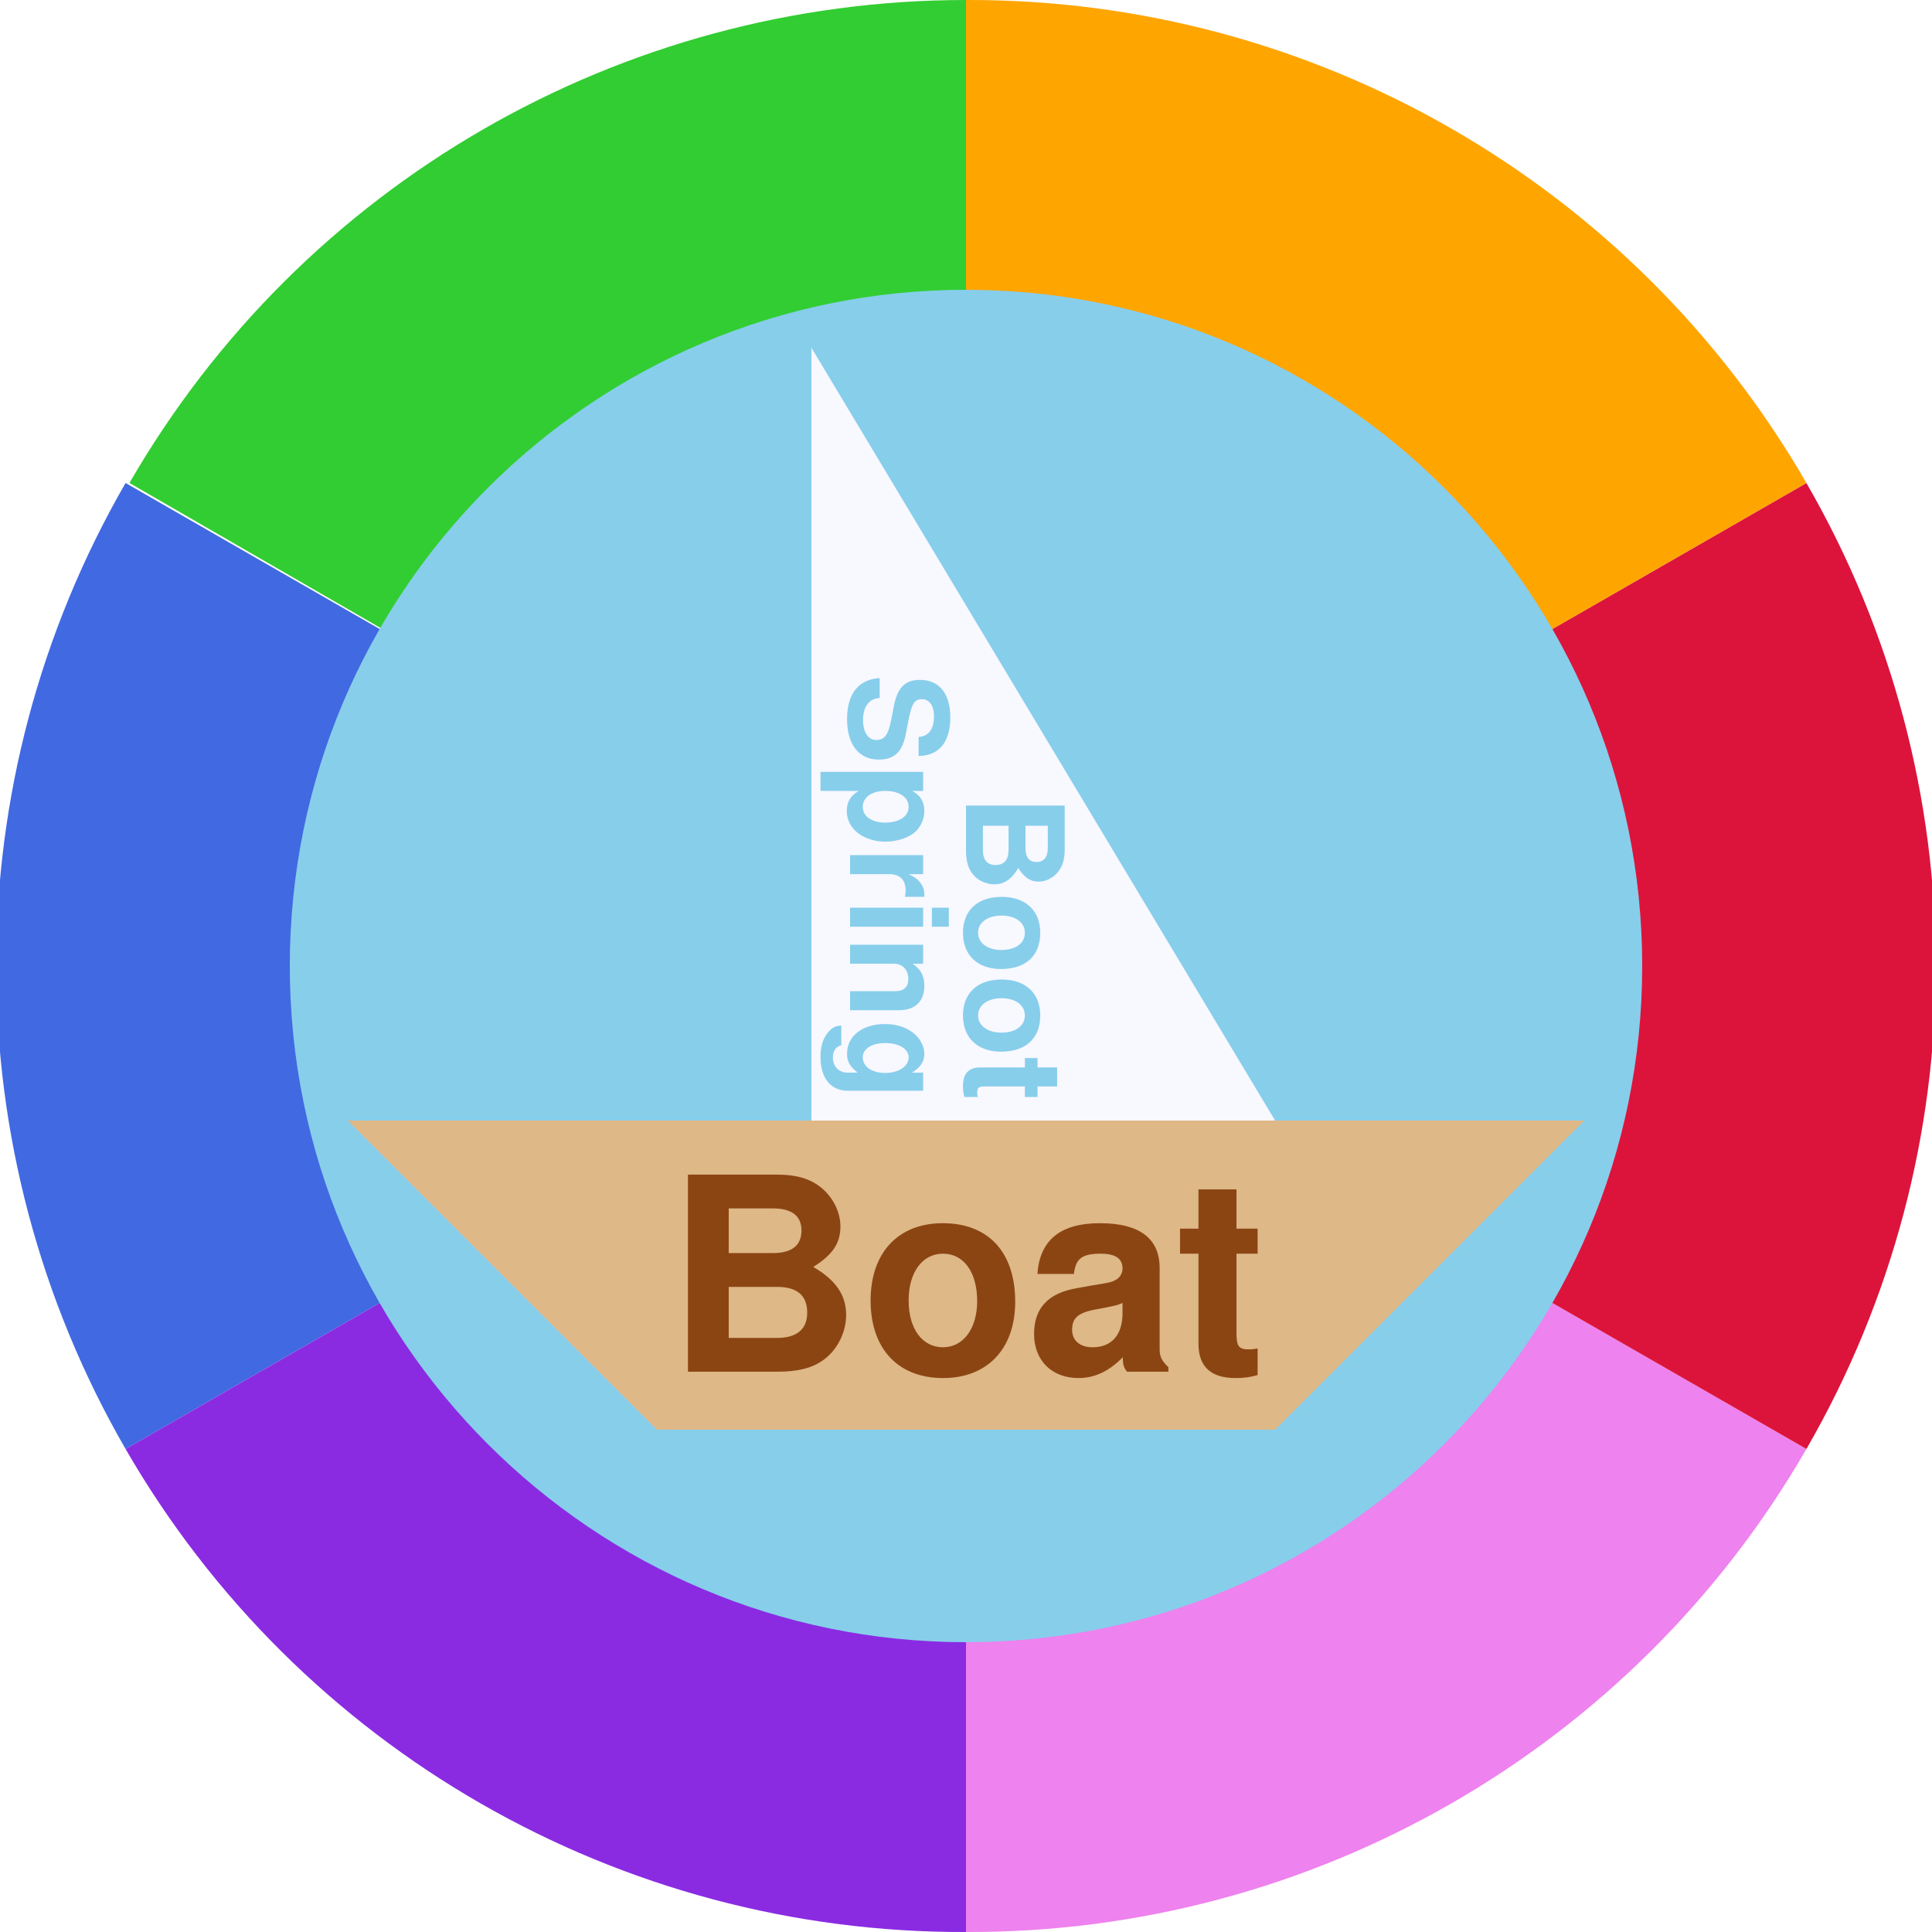
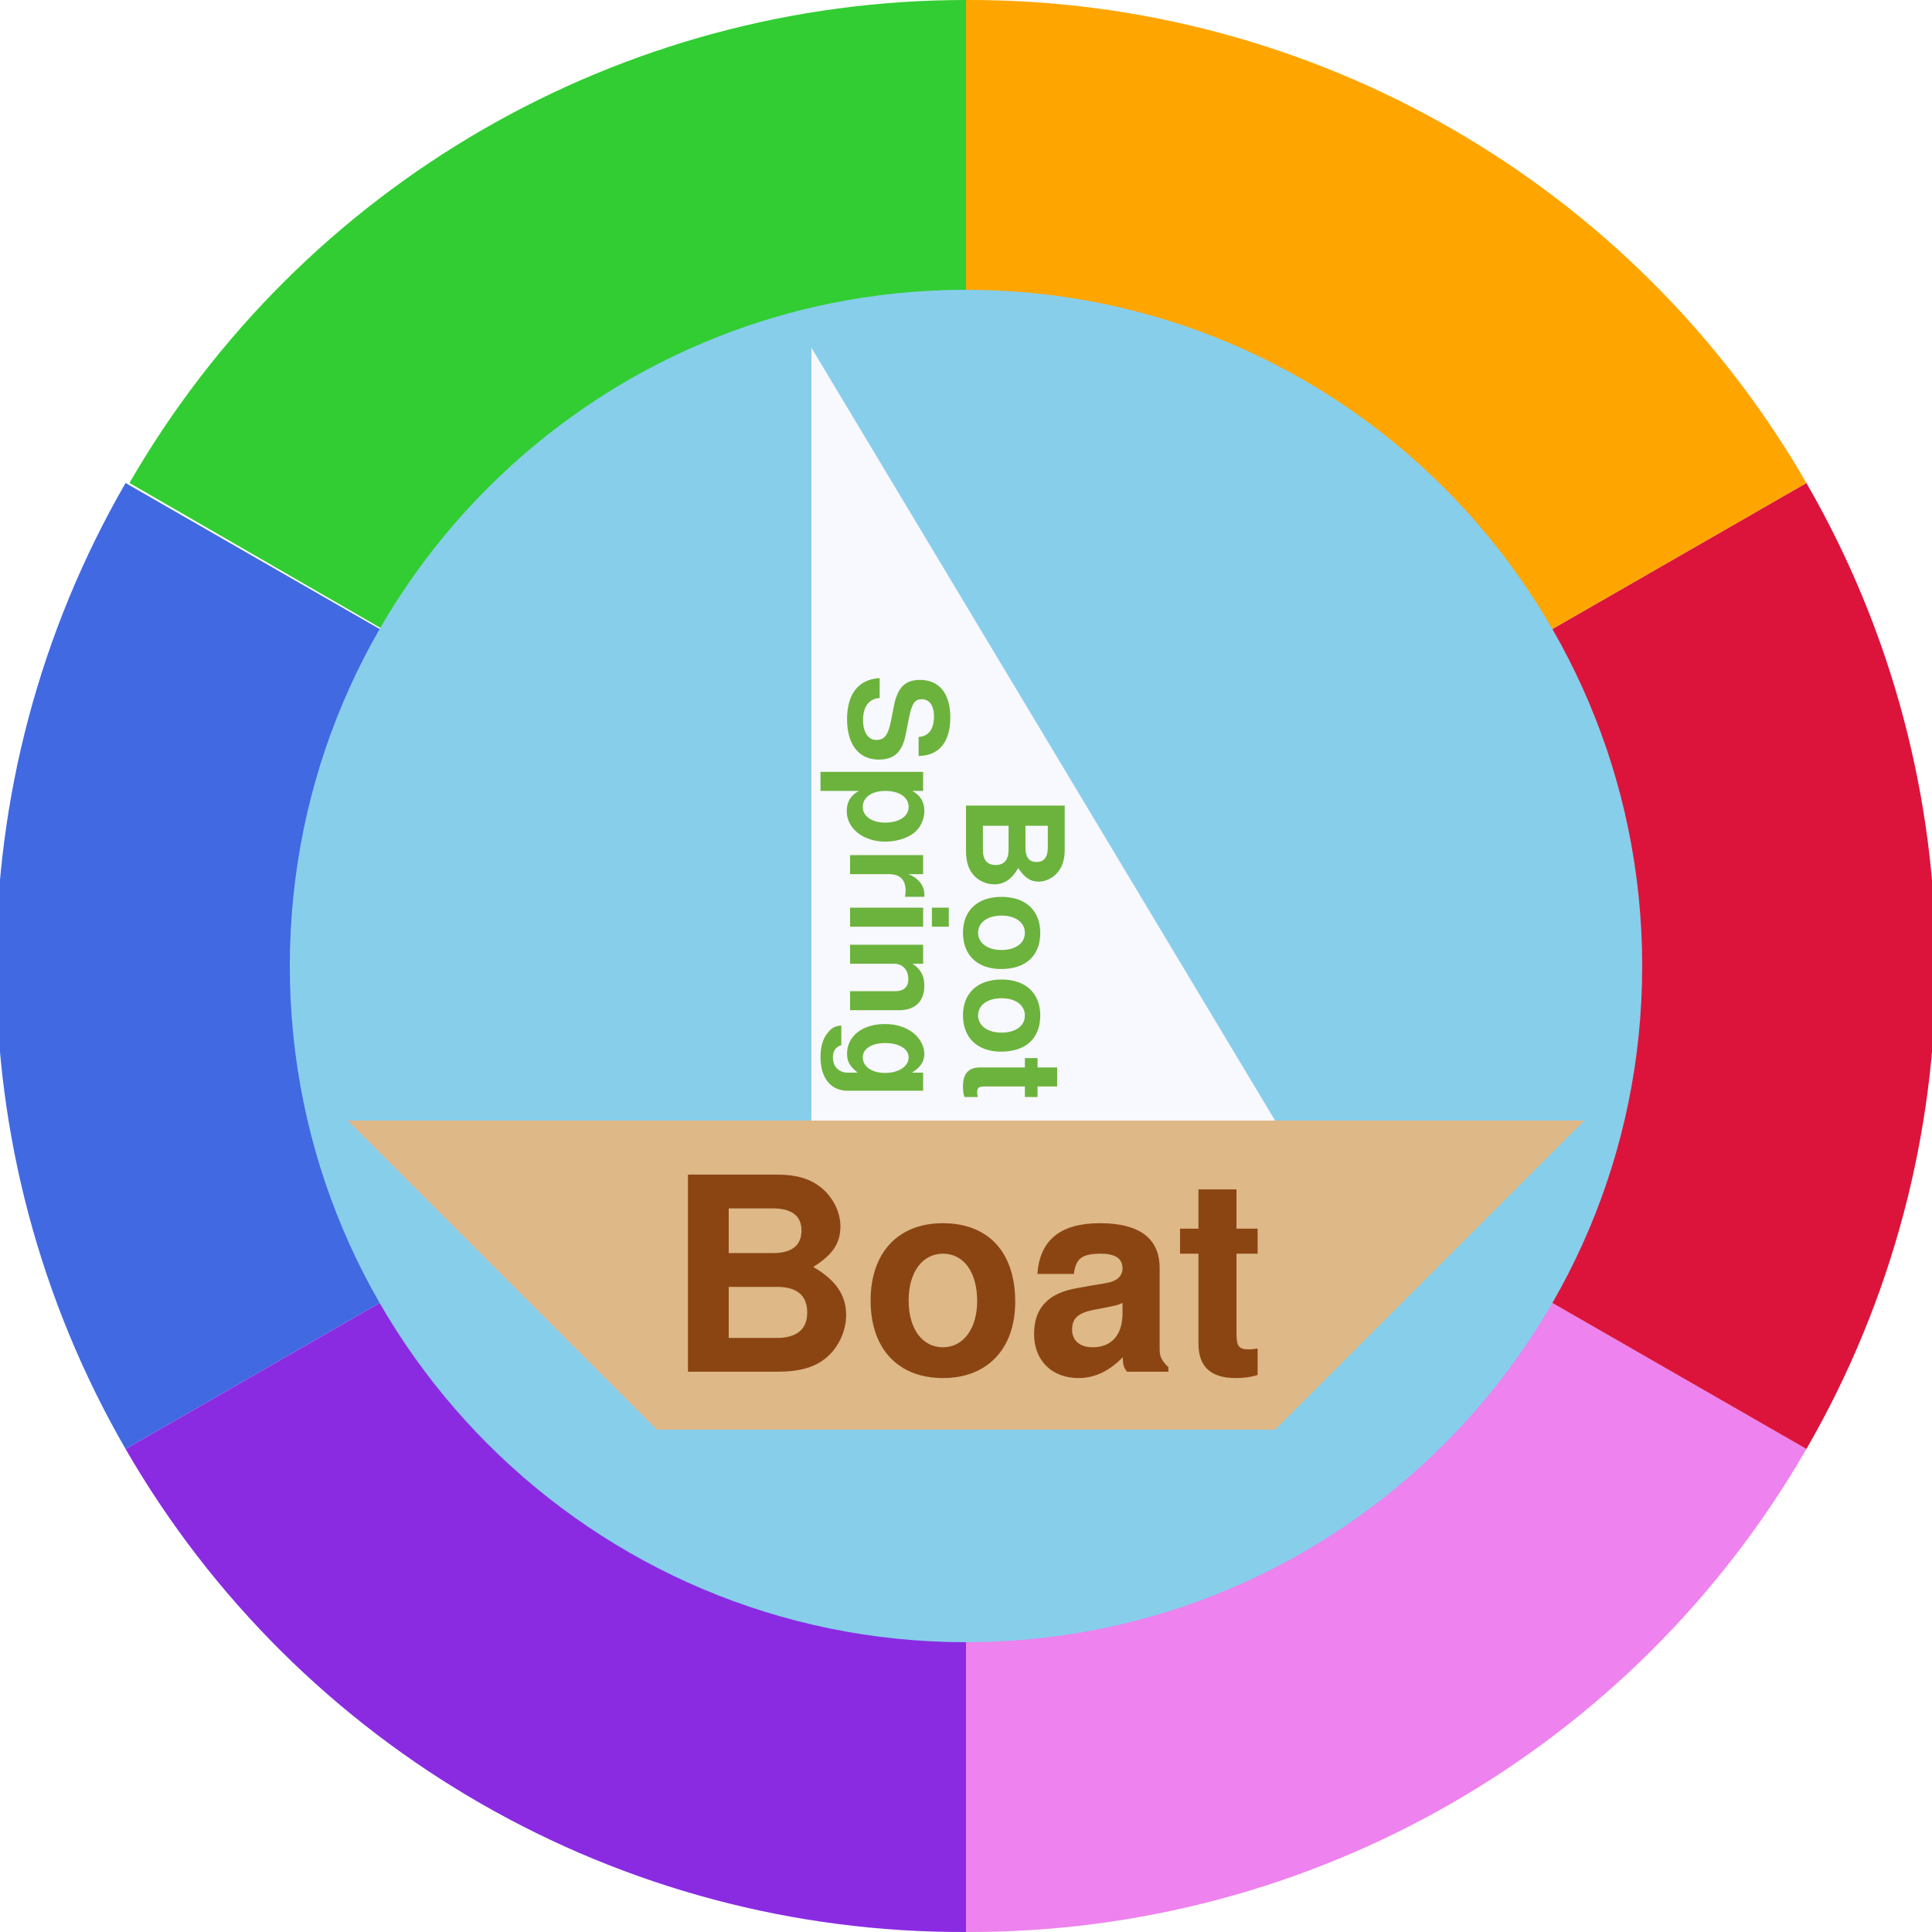
<svg xmlns="http://www.w3.org/2000/svg" width="100" height="100">
  <g id="group-color" stroke="none" stroke-width="none">
    <path id="element-color-1" d="M50,50 m0,-50 a50,50,1,0,0,-43.3,25 L50,50 z" fill="LimeGreen" />
    <path id="element-color-2" d="M50,50 m-43.5,-25 a50,50,1,0,0,0,50 L50,50 z" fill="RoyalBlue" />
    <path id="element-color-3" d="M50,50 m-43.5,25 a50,50,1,0,0,43.5,25 L50,50 z" fill="BlueViolet" />
    <path id="element-color-4" d="M50,50 m0,50 a50,50,1,0,0,43.5,-25 L50,50 z" fill="Violet" />
    <path id="element-color-5" d="M50,50 m43.5,25 a50,50,1,0,0,0,-50 L50,50 z" fill="Crimson" />
    <path id="element-color-6" d="M50,50 m43.5,-25 a50,50,1,0,0,-43.5,-25 L50,50 z" fill="Orange" />
    <circle cx="50" cy="50" r="35" fill="SkyBlue" />
    <path id="element-boat" d="M50,50 m-32,8 l64,0 l-16,16 l-32,0 z" fill="BurlyWood" />
    <path id="element-sail" d="M50,50 m-8,-32 l24,40 l-24,0 z" fill="GhostWhite" />
  </g>
  <g id="group-text" font-family="Helvetica, Arial, sans-serif" font-weight="bold">
    <text id="element-boat" x="50" y="71" text-anchor="middle" font-size="14" fill="SaddleBrown">
      Boat
    </text>
-     <text id="element-spring" x="44" y="57" text-anchor="end" font-size="7" transform="rotate(90, 44, 57)" fill="SkyBlue">
+     <text id="element-spring" x="44" y="57" text-anchor="end" font-size="7" transform="rotate(90, 44, 57)" fill="#6CB33D">
      Spring
    </text>
-     <text id="element-boot" x="50" y="57" text-anchor="end" font-size="7" transform="rotate(90, 50, 57)" fill="SkyBlue">
+     <text id="element-boot" x="50" y="57" text-anchor="end" font-size="7" transform="rotate(90, 50, 57)" fill="#6CB33D">
      Boot
    </text>
  </g>
</svg>
